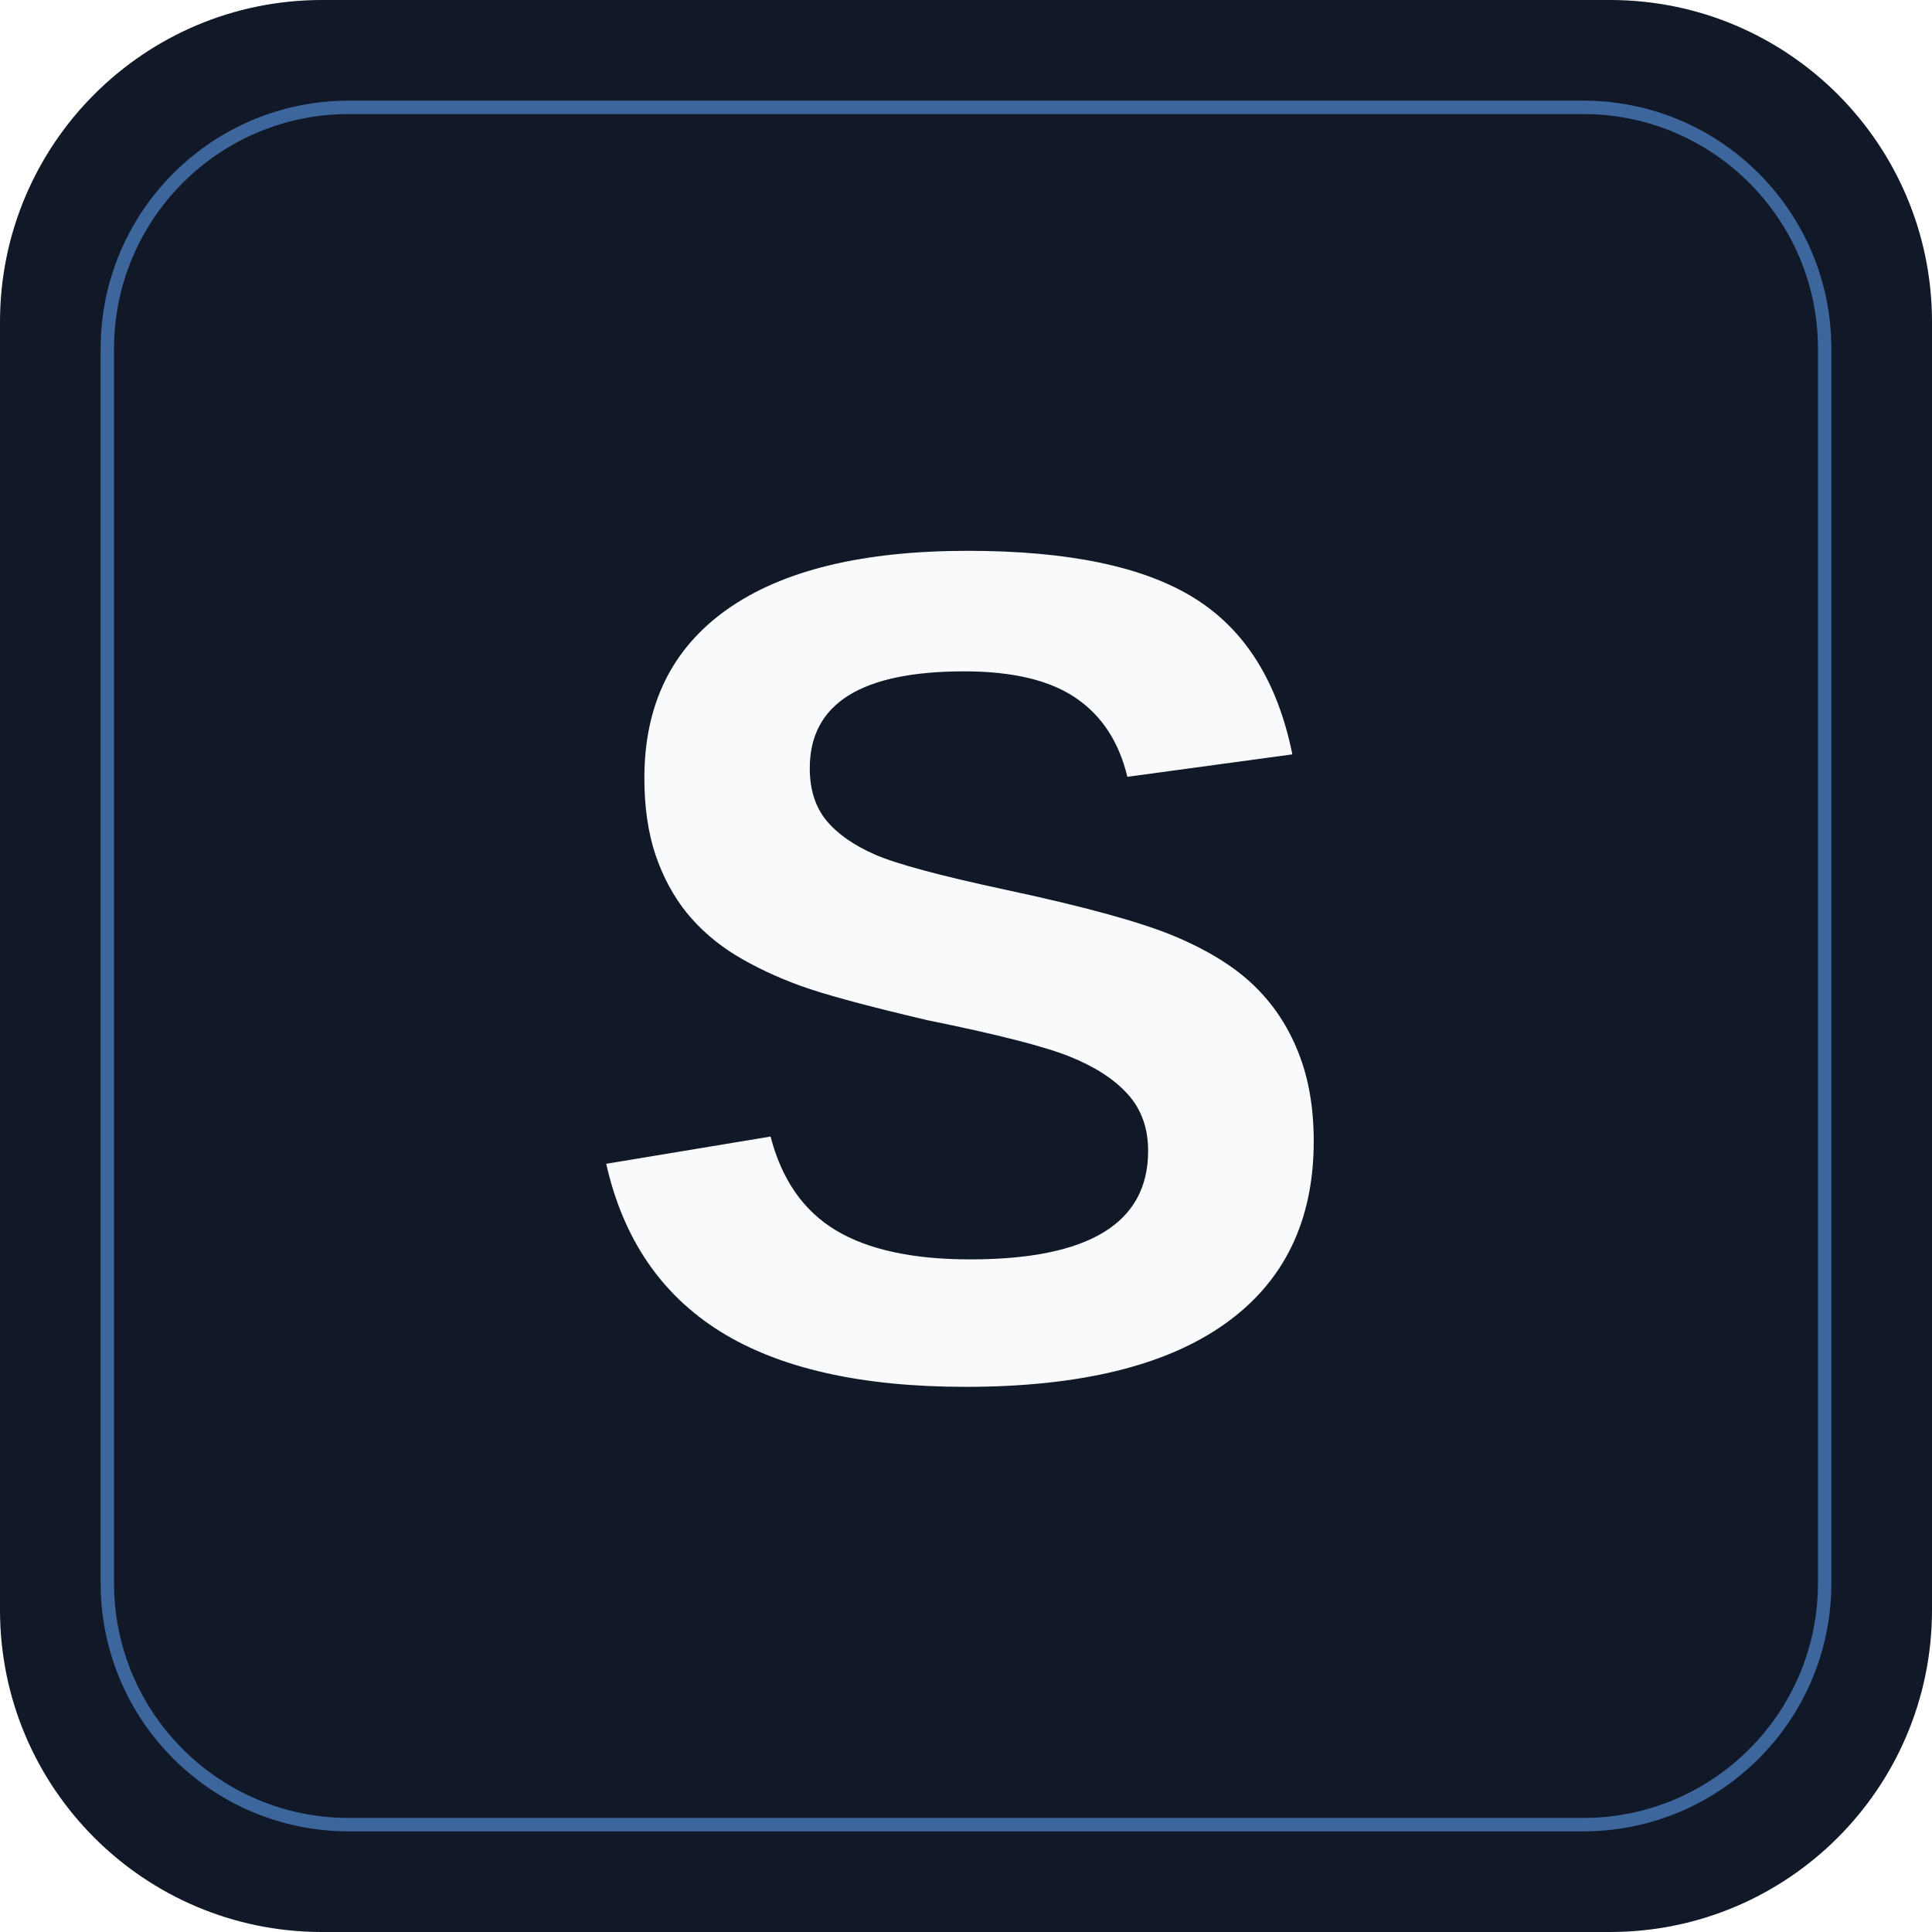
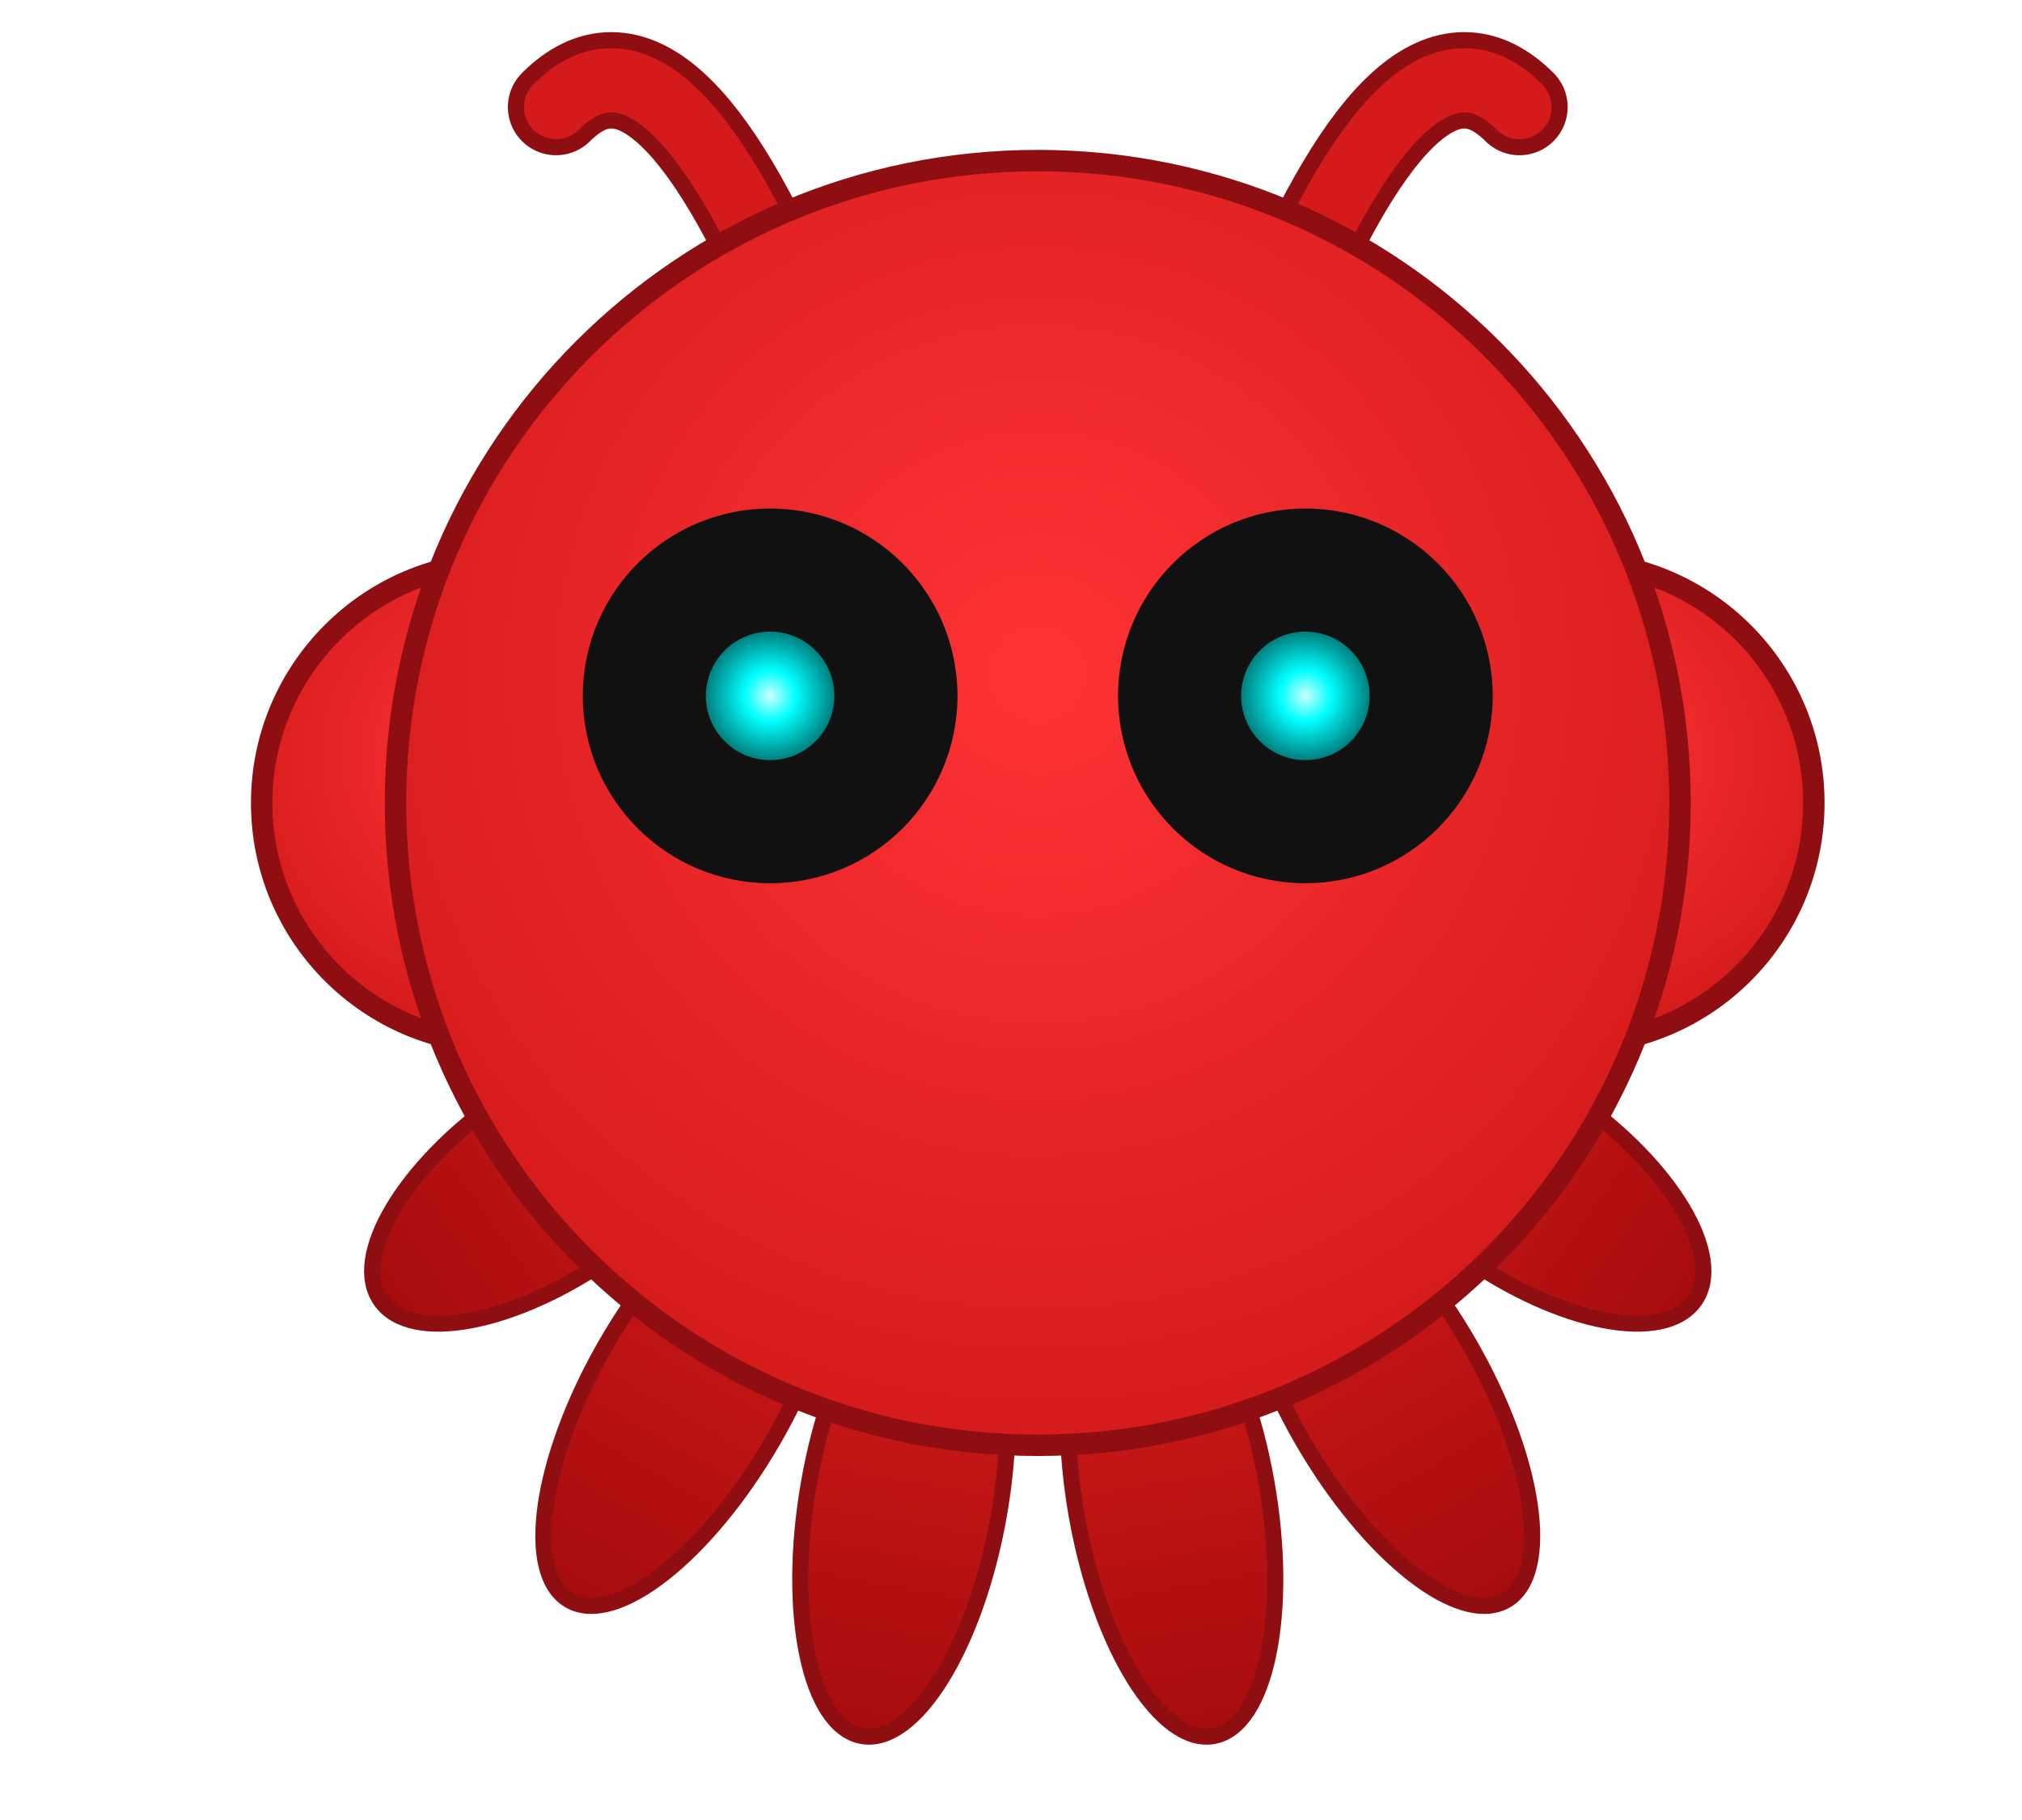
- <svg xmlns="http://www.w3.org/2000/svg" width="144" height="144" viewBox="0 0 144 144">
-   <rect width="144" height="144" rx="24" fill="#111827" />
-   <rect x="8" y="8" width="128" height="128" rx="18" fill="none" stroke="#60A5FA" stroke-opacity="0.55" />
-   <text x="50%" y="50%" text-anchor="middle" dominant-baseline="central" font-family="Arial, sans-serif" font-size="88" font-weight="700" fill="#F9FAFB">S</text>
+ <svg xmlns="http://www.w3.org/2000/svg" width="500" height="450" viewBox="170 50 150 340">
+   <defs>
+     <radialGradient id="deepRedGrad" cx="50%" cy="40%" r="60%">
+       <stop offset="0%" stop-color="#ff3336" />
+       <stop offset="100%" stop-color="#d41a1a" />
+     </radialGradient>
+     <linearGradient id="tentacleGrad" x1="0%" y1="0%" x2="0%" y2="100%">
+       <stop offset="0%" stop-color="#d41a1a" />
+       <stop offset="100%" stop-color="#a60c0d" />
+     </linearGradient>
+     <radialGradient id="eyeGlow" cx="50%" cy="50%" r="50%">
+       <stop offset="0%" stop-color="#ccffff" />
+       <stop offset="40%" stop-color="#00ffff" />
+       <stop offset="100%" stop-color="#008080" />
+     </radialGradient>
+   </defs>
+   <g stroke="#8e0e11" stroke-width="3">
+     <ellipse cx="160" cy="270" rx="18" ry="40" fill="url(#tentacleGrad)" transform="rotate(55 160 270)" />
+     <ellipse cx="185" cy="310" rx="18" ry="45" fill="url(#tentacleGrad)" transform="rotate(30 185 310)" />
+     <ellipse cx="225" cy="330" rx="18" ry="45" fill="url(#tentacleGrad)" transform="rotate(10 225 330)" />
+     <ellipse cx="340" cy="270" rx="18" ry="40" fill="url(#tentacleGrad)" transform="rotate(-55 340 270)" />
+     <ellipse cx="315" cy="310" rx="18" ry="45" fill="url(#tentacleGrad)" transform="rotate(-30 315 310)" />
+     <ellipse cx="275" cy="330" rx="18" ry="45" fill="url(#tentacleGrad)" transform="rotate(-10 275 330)" />
+   </g>
+   <g fill="none" stroke-linecap="round">
+     <g stroke="#8e0e11" stroke-width="18">
+       <path d="M205,110 Q180,50 160,70" />
+       <path d="M295,110 Q320,50 340,70" />
+     </g>
+     <g stroke="#d41a1a" stroke-width="12">
+       <path d="M205,110 Q180,50 160,70" />
+       <path d="M295,110 Q320,50 340,70" />
+     </g>
+   </g>
+   <g stroke="#8e0e11" stroke-width="4">
+     <circle cx="150" cy="200" r="45" fill="url(#deepRedGrad)" />
+     <circle cx="350" cy="200" r="45" fill="url(#deepRedGrad)" />
+   </g>
+   <circle cx="250" cy="200" r="120" fill="url(#deepRedGrad)" stroke="#8e0e11" stroke-width="4" />
+   <g>
+     <circle cx="200" cy="180" r="35" fill="#111" />
+     <circle cx="200" cy="180" r="12" fill="url(#eyeGlow)" />
+     <circle cx="300" cy="180" r="35" fill="#111" />
+     <circle cx="300" cy="180" r="12" fill="url(#eyeGlow)" />
+   </g>
</svg>
